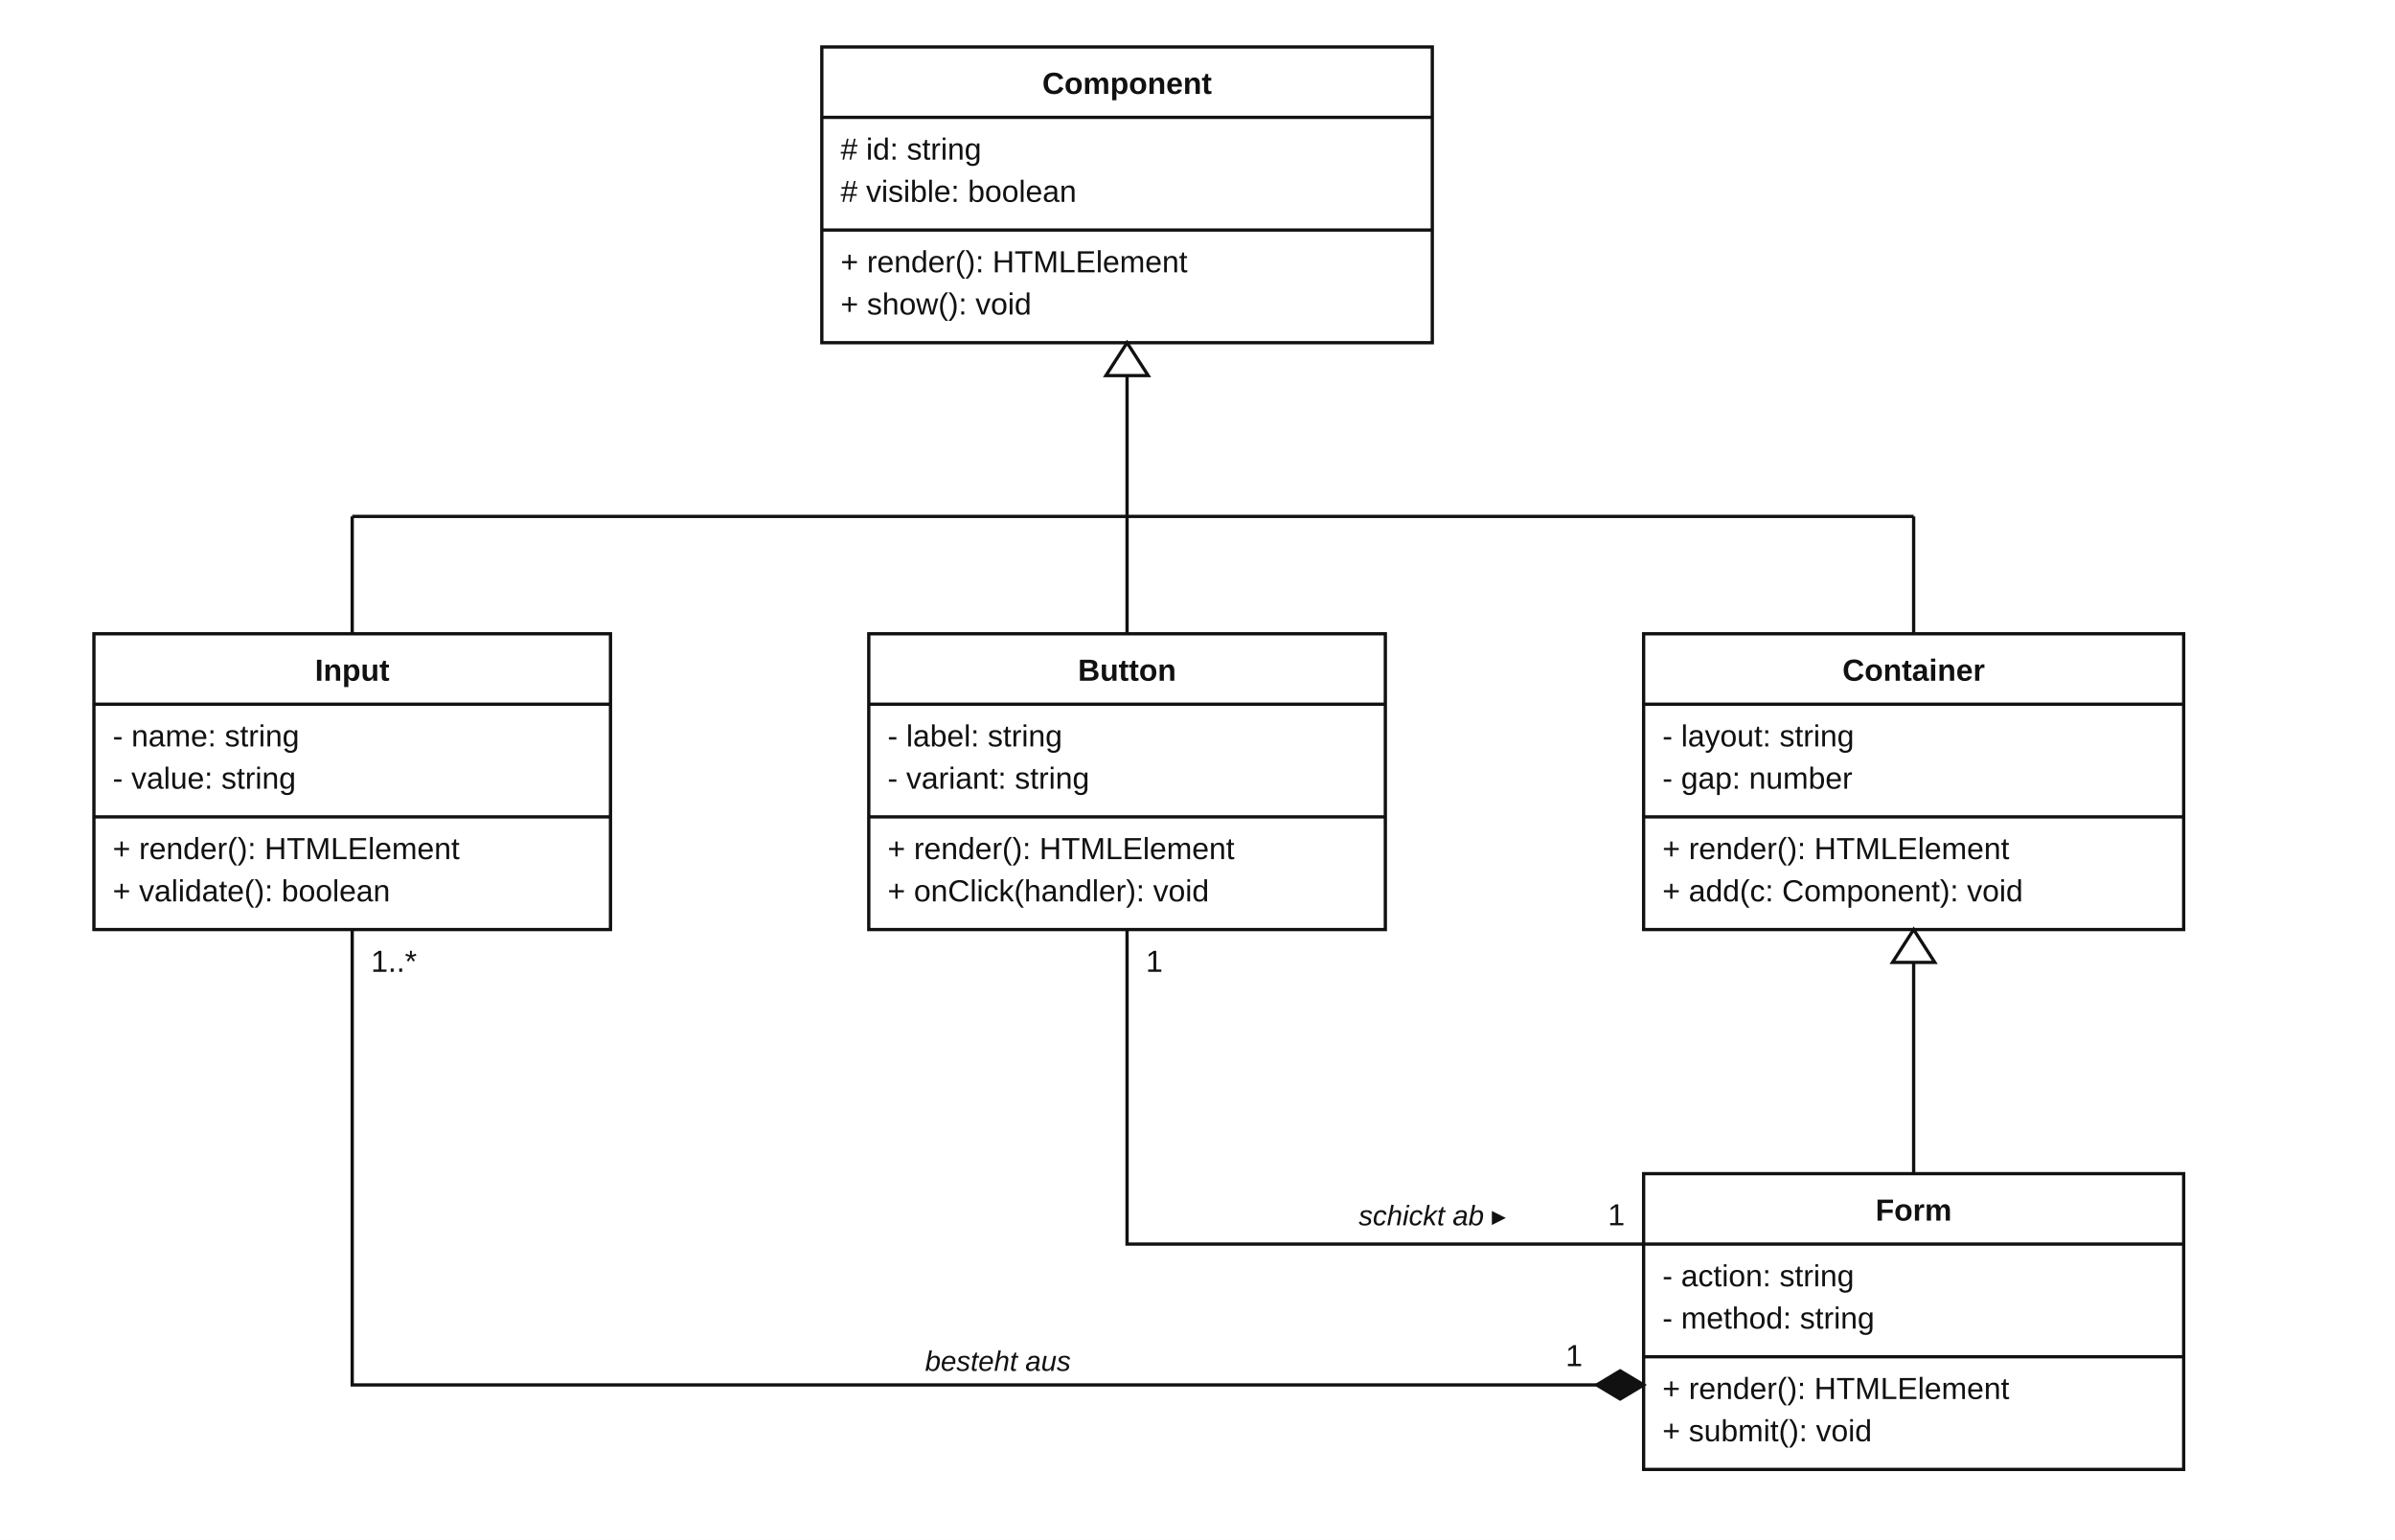
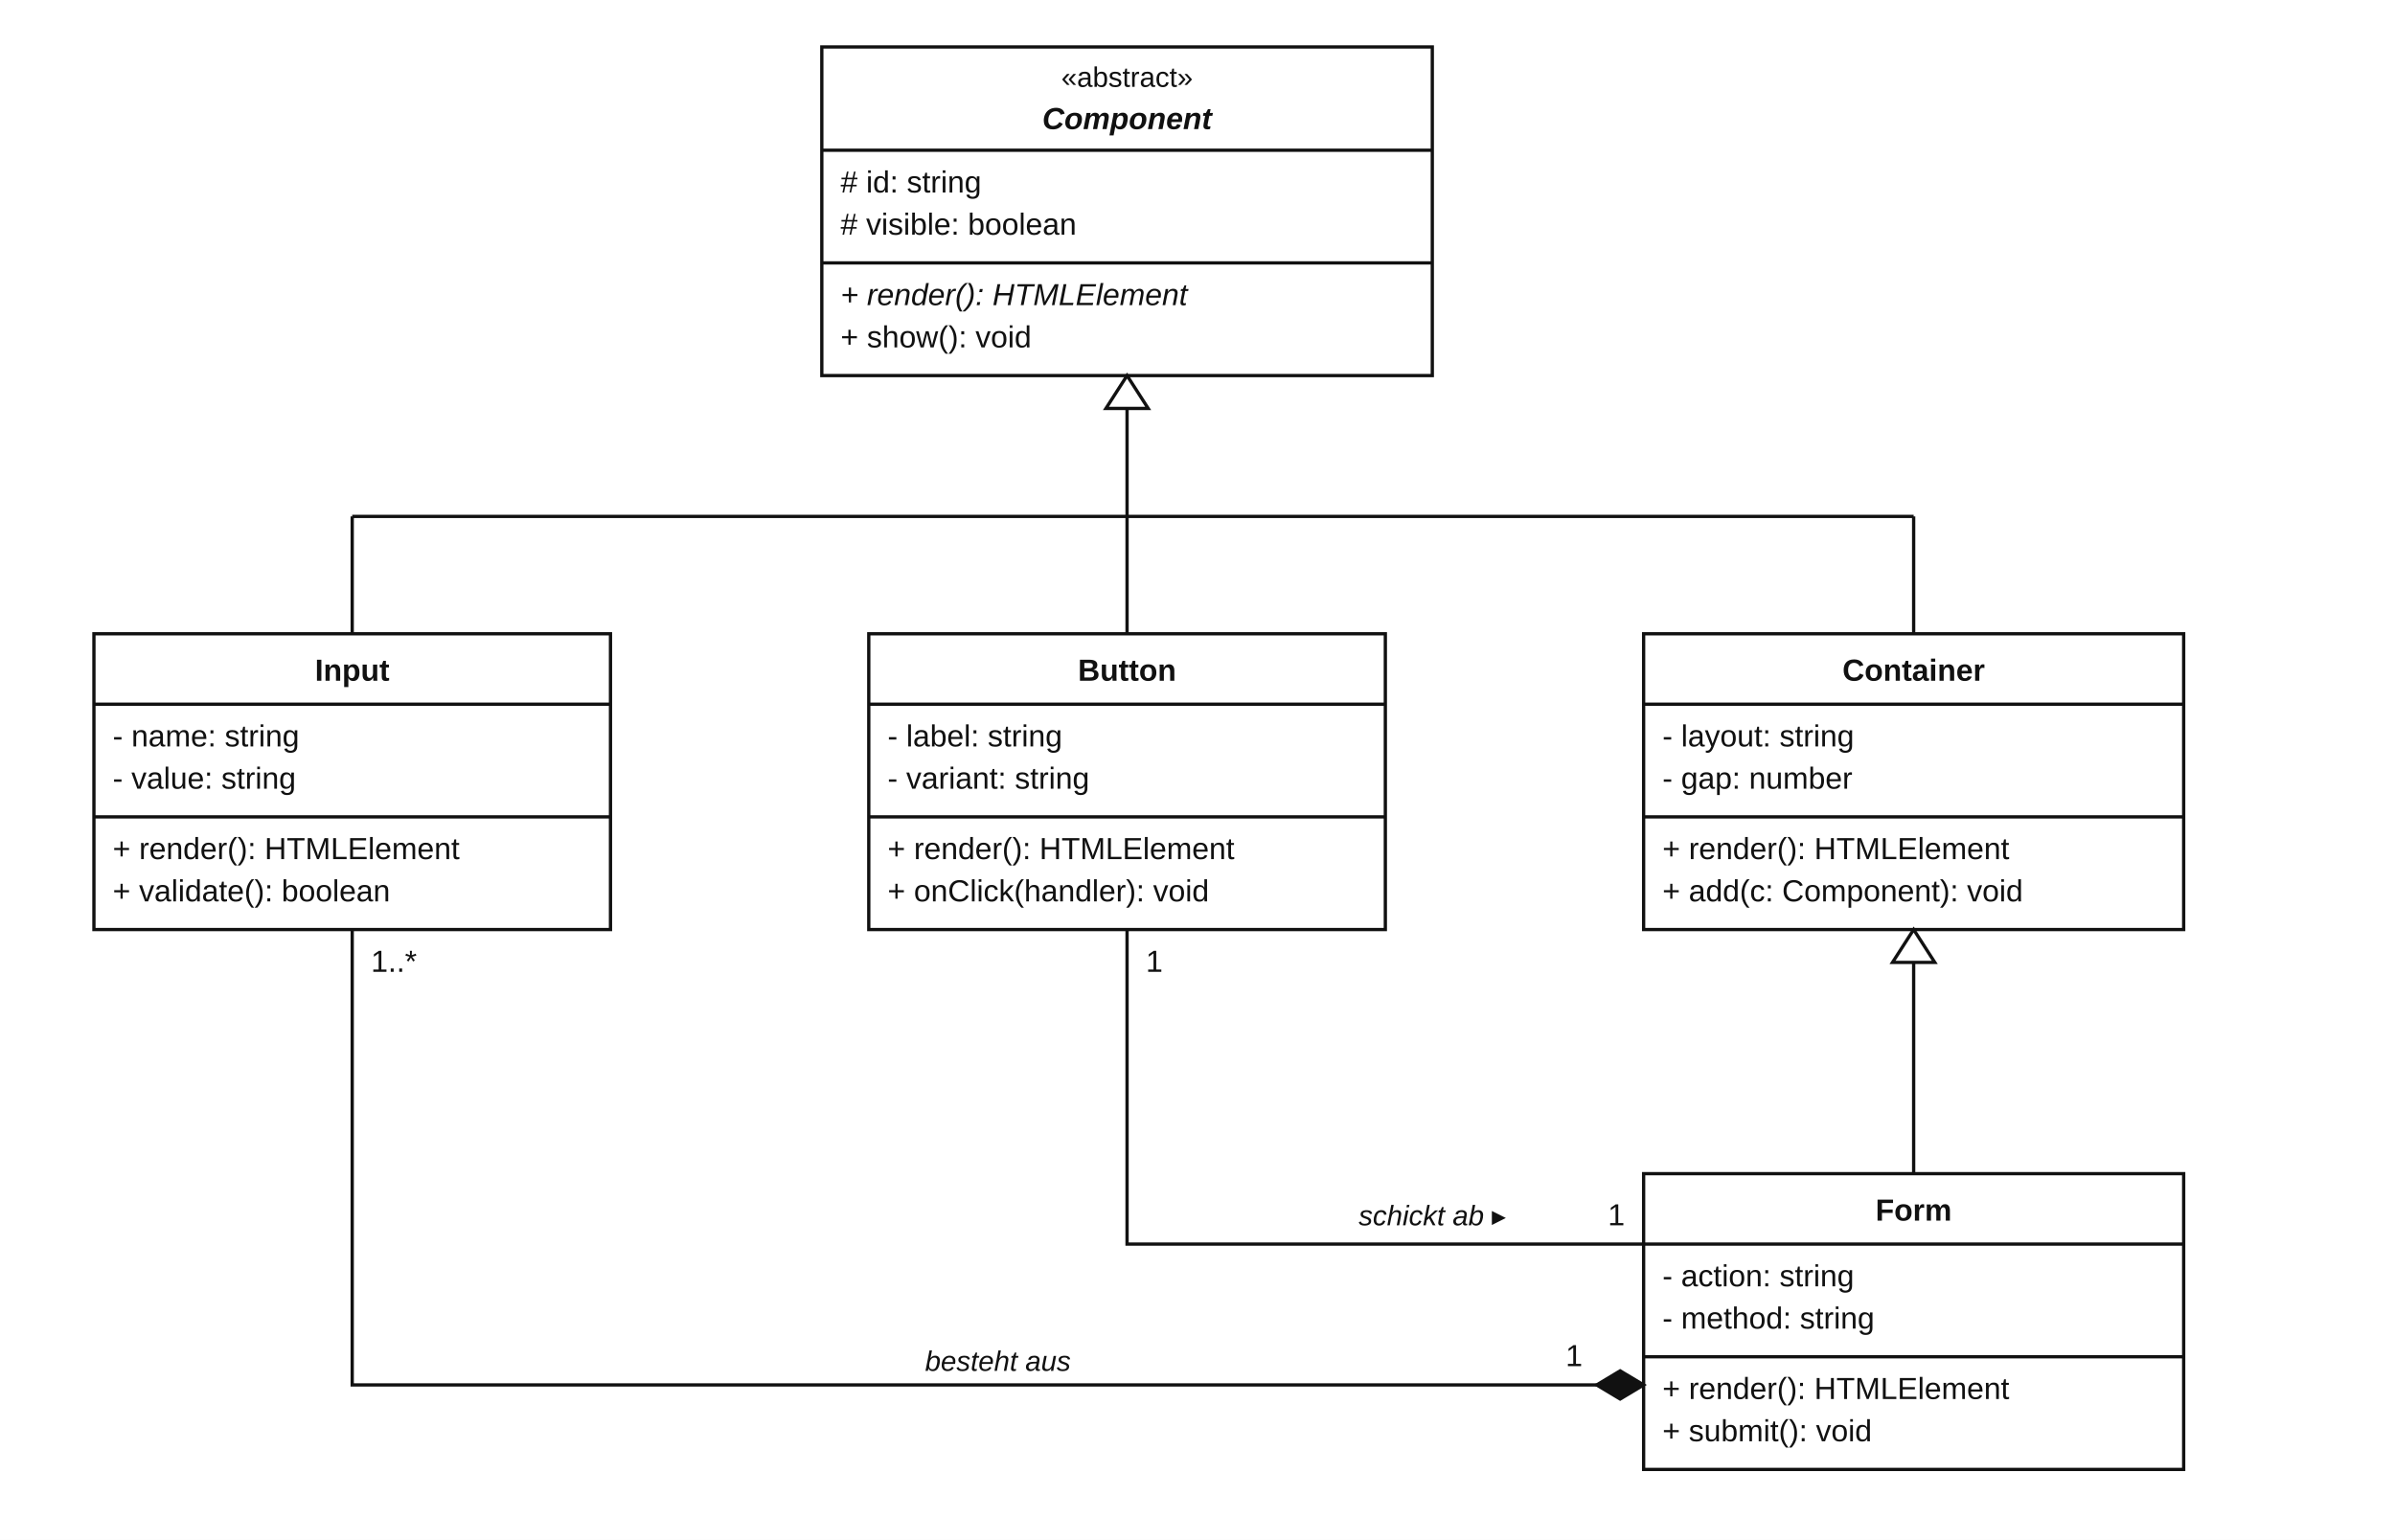
<svg xmlns="http://www.w3.org/2000/svg" width="1020" height="656" viewBox="0 0 1020 656">
  <rect width="1020" height="656" fill="#fff" />
-   <rect x="350" y="20" width="260" height="126" fill="#fff" stroke="#111" stroke-width="1.4" />
-   <text x="480.0" y="40" font-family="Arial, Helvetica, sans-serif" font-size="13" font-weight="bold" font-style="normal" text-anchor="middle" fill="#111">Component</text>
-   <polyline points="350,50 610,50" fill="none" stroke="#111" stroke-width="1.4" />
-   <text x="358" y="68" font-family="Arial, Helvetica, sans-serif" font-size="13" font-weight="normal" font-style="normal" text-anchor="start" fill="#111"># id: string</text>
-   <text x="358" y="86" font-family="Arial, Helvetica, sans-serif" font-size="13" font-weight="normal" font-style="normal" text-anchor="start" fill="#111"># visible: boolean</text>
-   <polyline points="350,98 610,98" fill="none" stroke="#111" stroke-width="1.4" />
-   <text x="358" y="116" font-family="Arial, Helvetica, sans-serif" font-size="13" font-weight="normal" font-style="normal" text-anchor="start" fill="#111">+ render(): HTMLElement</text>
-   <text x="358" y="134" font-family="Arial, Helvetica, sans-serif" font-size="13" font-weight="normal" font-style="normal" text-anchor="start" fill="#111">+ show(): void</text>
+   <rect x="350" y="20" width="260" height="140" fill="#fff" stroke="#111" stroke-width="1.4" />
+   <text x="480.0" y="37" font-family="Arial, Helvetica, sans-serif" font-size="12" font-weight="normal" font-style="normal" text-anchor="middle" fill="#111">«abstract»</text>
+   <text x="480.0" y="55" font-family="Arial, Helvetica, sans-serif" font-size="13" font-weight="bold" font-style="italic" text-anchor="middle" fill="#111">Component</text>
+   <polyline points="350,64 610,64" fill="none" stroke="#111" stroke-width="1.4" />
+   <text x="358" y="82" font-family="Arial, Helvetica, sans-serif" font-size="13" font-weight="normal" font-style="normal" text-anchor="start" fill="#111"># id: string</text>
+   <text x="358" y="100" font-family="Arial, Helvetica, sans-serif" font-size="13" font-weight="normal" font-style="normal" text-anchor="start" fill="#111"># visible: boolean</text>
+   <polyline points="350,112 610,112" fill="none" stroke="#111" stroke-width="1.4" />
+   <text x="358" y="130" font-family="Arial, Helvetica, sans-serif" font-size="13" font-weight="normal" font-style="italic" text-anchor="start" fill="#111">+ render(): HTMLElement</text>
+   <text x="358" y="148" font-family="Arial, Helvetica, sans-serif" font-size="13" font-weight="normal" font-style="normal" text-anchor="start" fill="#111">+ show(): void</text>
  <rect x="40" y="270" width="220" height="126" fill="#fff" stroke="#111" stroke-width="1.4" />
  <text x="150.0" y="290" font-family="Arial, Helvetica, sans-serif" font-size="13" font-weight="bold" font-style="normal" text-anchor="middle" fill="#111">Input</text>
  <polyline points="40,300 260,300" fill="none" stroke="#111" stroke-width="1.4" />
  <text x="48" y="318" font-family="Arial, Helvetica, sans-serif" font-size="13" font-weight="normal" font-style="normal" text-anchor="start" fill="#111">- name: string</text>
  <text x="48" y="336" font-family="Arial, Helvetica, sans-serif" font-size="13" font-weight="normal" font-style="normal" text-anchor="start" fill="#111">- value: string</text>
  <polyline points="40,348 260,348" fill="none" stroke="#111" stroke-width="1.4" />
  <text x="48" y="366" font-family="Arial, Helvetica, sans-serif" font-size="13" font-weight="normal" font-style="normal" text-anchor="start" fill="#111">+ render(): HTMLElement</text>
  <text x="48" y="384" font-family="Arial, Helvetica, sans-serif" font-size="13" font-weight="normal" font-style="normal" text-anchor="start" fill="#111">+ validate(): boolean</text>
  <rect x="370" y="270" width="220" height="126" fill="#fff" stroke="#111" stroke-width="1.4" />
  <text x="480.0" y="290" font-family="Arial, Helvetica, sans-serif" font-size="13" font-weight="bold" font-style="normal" text-anchor="middle" fill="#111">Button</text>
  <polyline points="370,300 590,300" fill="none" stroke="#111" stroke-width="1.4" />
  <text x="378" y="318" font-family="Arial, Helvetica, sans-serif" font-size="13" font-weight="normal" font-style="normal" text-anchor="start" fill="#111">- label: string</text>
  <text x="378" y="336" font-family="Arial, Helvetica, sans-serif" font-size="13" font-weight="normal" font-style="normal" text-anchor="start" fill="#111">- variant: string</text>
  <polyline points="370,348 590,348" fill="none" stroke="#111" stroke-width="1.4" />
  <text x="378" y="366" font-family="Arial, Helvetica, sans-serif" font-size="13" font-weight="normal" font-style="normal" text-anchor="start" fill="#111">+ render(): HTMLElement</text>
  <text x="378" y="384" font-family="Arial, Helvetica, sans-serif" font-size="13" font-weight="normal" font-style="normal" text-anchor="start" fill="#111">+ onClick(handler): void</text>
  <rect x="700" y="270" width="230" height="126" fill="#fff" stroke="#111" stroke-width="1.4" />
  <text x="815.0" y="290" font-family="Arial, Helvetica, sans-serif" font-size="13" font-weight="bold" font-style="normal" text-anchor="middle" fill="#111">Container</text>
  <polyline points="700,300 930,300" fill="none" stroke="#111" stroke-width="1.4" />
  <text x="708" y="318" font-family="Arial, Helvetica, sans-serif" font-size="13" font-weight="normal" font-style="normal" text-anchor="start" fill="#111">- layout: string</text>
  <text x="708" y="336" font-family="Arial, Helvetica, sans-serif" font-size="13" font-weight="normal" font-style="normal" text-anchor="start" fill="#111">- gap: number</text>
  <polyline points="700,348 930,348" fill="none" stroke="#111" stroke-width="1.4" />
  <text x="708" y="366" font-family="Arial, Helvetica, sans-serif" font-size="13" font-weight="normal" font-style="normal" text-anchor="start" fill="#111">+ render(): HTMLElement</text>
  <text x="708" y="384" font-family="Arial, Helvetica, sans-serif" font-size="13" font-weight="normal" font-style="normal" text-anchor="start" fill="#111">+ add(c: Component): void</text>
  <rect x="700" y="500" width="230" height="126" fill="#fff" stroke="#111" stroke-width="1.4" />
  <text x="815.0" y="520" font-family="Arial, Helvetica, sans-serif" font-size="13" font-weight="bold" font-style="normal" text-anchor="middle" fill="#111">Form</text>
  <polyline points="700,530 930,530" fill="none" stroke="#111" stroke-width="1.4" />
  <text x="708" y="548" font-family="Arial, Helvetica, sans-serif" font-size="13" font-weight="normal" font-style="normal" text-anchor="start" fill="#111">- action: string</text>
  <text x="708" y="566" font-family="Arial, Helvetica, sans-serif" font-size="13" font-weight="normal" font-style="normal" text-anchor="start" fill="#111">- method: string</text>
  <polyline points="700,578 930,578" fill="none" stroke="#111" stroke-width="1.4" />
  <text x="708" y="596" font-family="Arial, Helvetica, sans-serif" font-size="13" font-weight="normal" font-style="normal" text-anchor="start" fill="#111">+ render(): HTMLElement</text>
  <text x="708" y="614" font-family="Arial, Helvetica, sans-serif" font-size="13" font-weight="normal" font-style="normal" text-anchor="start" fill="#111">+ submit(): void</text>
  <polyline points="150.0,270 150.0,220" fill="none" stroke="#111" stroke-width="1.4" />
  <polyline points="480.0,270 480.0,220" fill="none" stroke="#111" stroke-width="1.4" />
  <polyline points="815.0,270 815.0,220" fill="none" stroke="#111" stroke-width="1.4" />
  <polyline points="150.0,220 815.0,220" fill="none" stroke="#111" stroke-width="1.4" />
-   <polyline points="480.0,220 480.0,160" fill="none" stroke="#111" stroke-width="1.4" />
-   <polygon points="480.0,146 471.0,160 489.0,160" fill="#fff" stroke="#111" stroke-width="1.4" />
+   <polyline points="480.0,220 480.0,174" fill="none" stroke="#111" stroke-width="1.4" />
+   <polygon points="480.0,160 471.0,174 489.0,174" fill="#fff" stroke="#111" stroke-width="1.4" />
  <polyline points="815.0,500 815.0,410" fill="none" stroke="#111" stroke-width="1.4" />
  <polygon points="815.0,396 806.0,410 824.0,410" fill="#fff" stroke="#111" stroke-width="1.4" />
  <polyline points="480.0,396 480.0,530 700,530" fill="none" stroke="#111" stroke-width="1.4" />
  <text x="488.0" y="414" font-family="Arial, Helvetica, sans-serif" font-size="13" font-weight="normal" font-style="normal" text-anchor="start" fill="#111">1</text>
  <text x="692" y="522" font-family="Arial, Helvetica, sans-serif" font-size="13" font-weight="normal" font-style="normal" text-anchor="end" fill="#111">1</text>
  <text x="610.0" y="522" font-family="Arial, Helvetica, sans-serif" font-size="12" font-weight="normal" font-style="italic" text-anchor="middle" fill="#111">schickt ab ▸</text>
  <polygon points="700,590 690,584 680,590 690,596" fill="#111" stroke="#111" stroke-width="1.4" />
  <polyline points="680,590 150.0,590 150.0,396" fill="none" stroke="#111" stroke-width="1.4" />
  <text x="674" y="582" font-family="Arial, Helvetica, sans-serif" font-size="13" font-weight="normal" font-style="normal" text-anchor="end" fill="#111">1</text>
  <text x="158.0" y="414" font-family="Arial, Helvetica, sans-serif" font-size="13" font-weight="normal" font-style="normal" text-anchor="start" fill="#111">1..*</text>
  <text x="425.0" y="584" font-family="Arial, Helvetica, sans-serif" font-size="12" font-weight="normal" font-style="italic" text-anchor="middle" fill="#111">besteht aus</text>
</svg>
